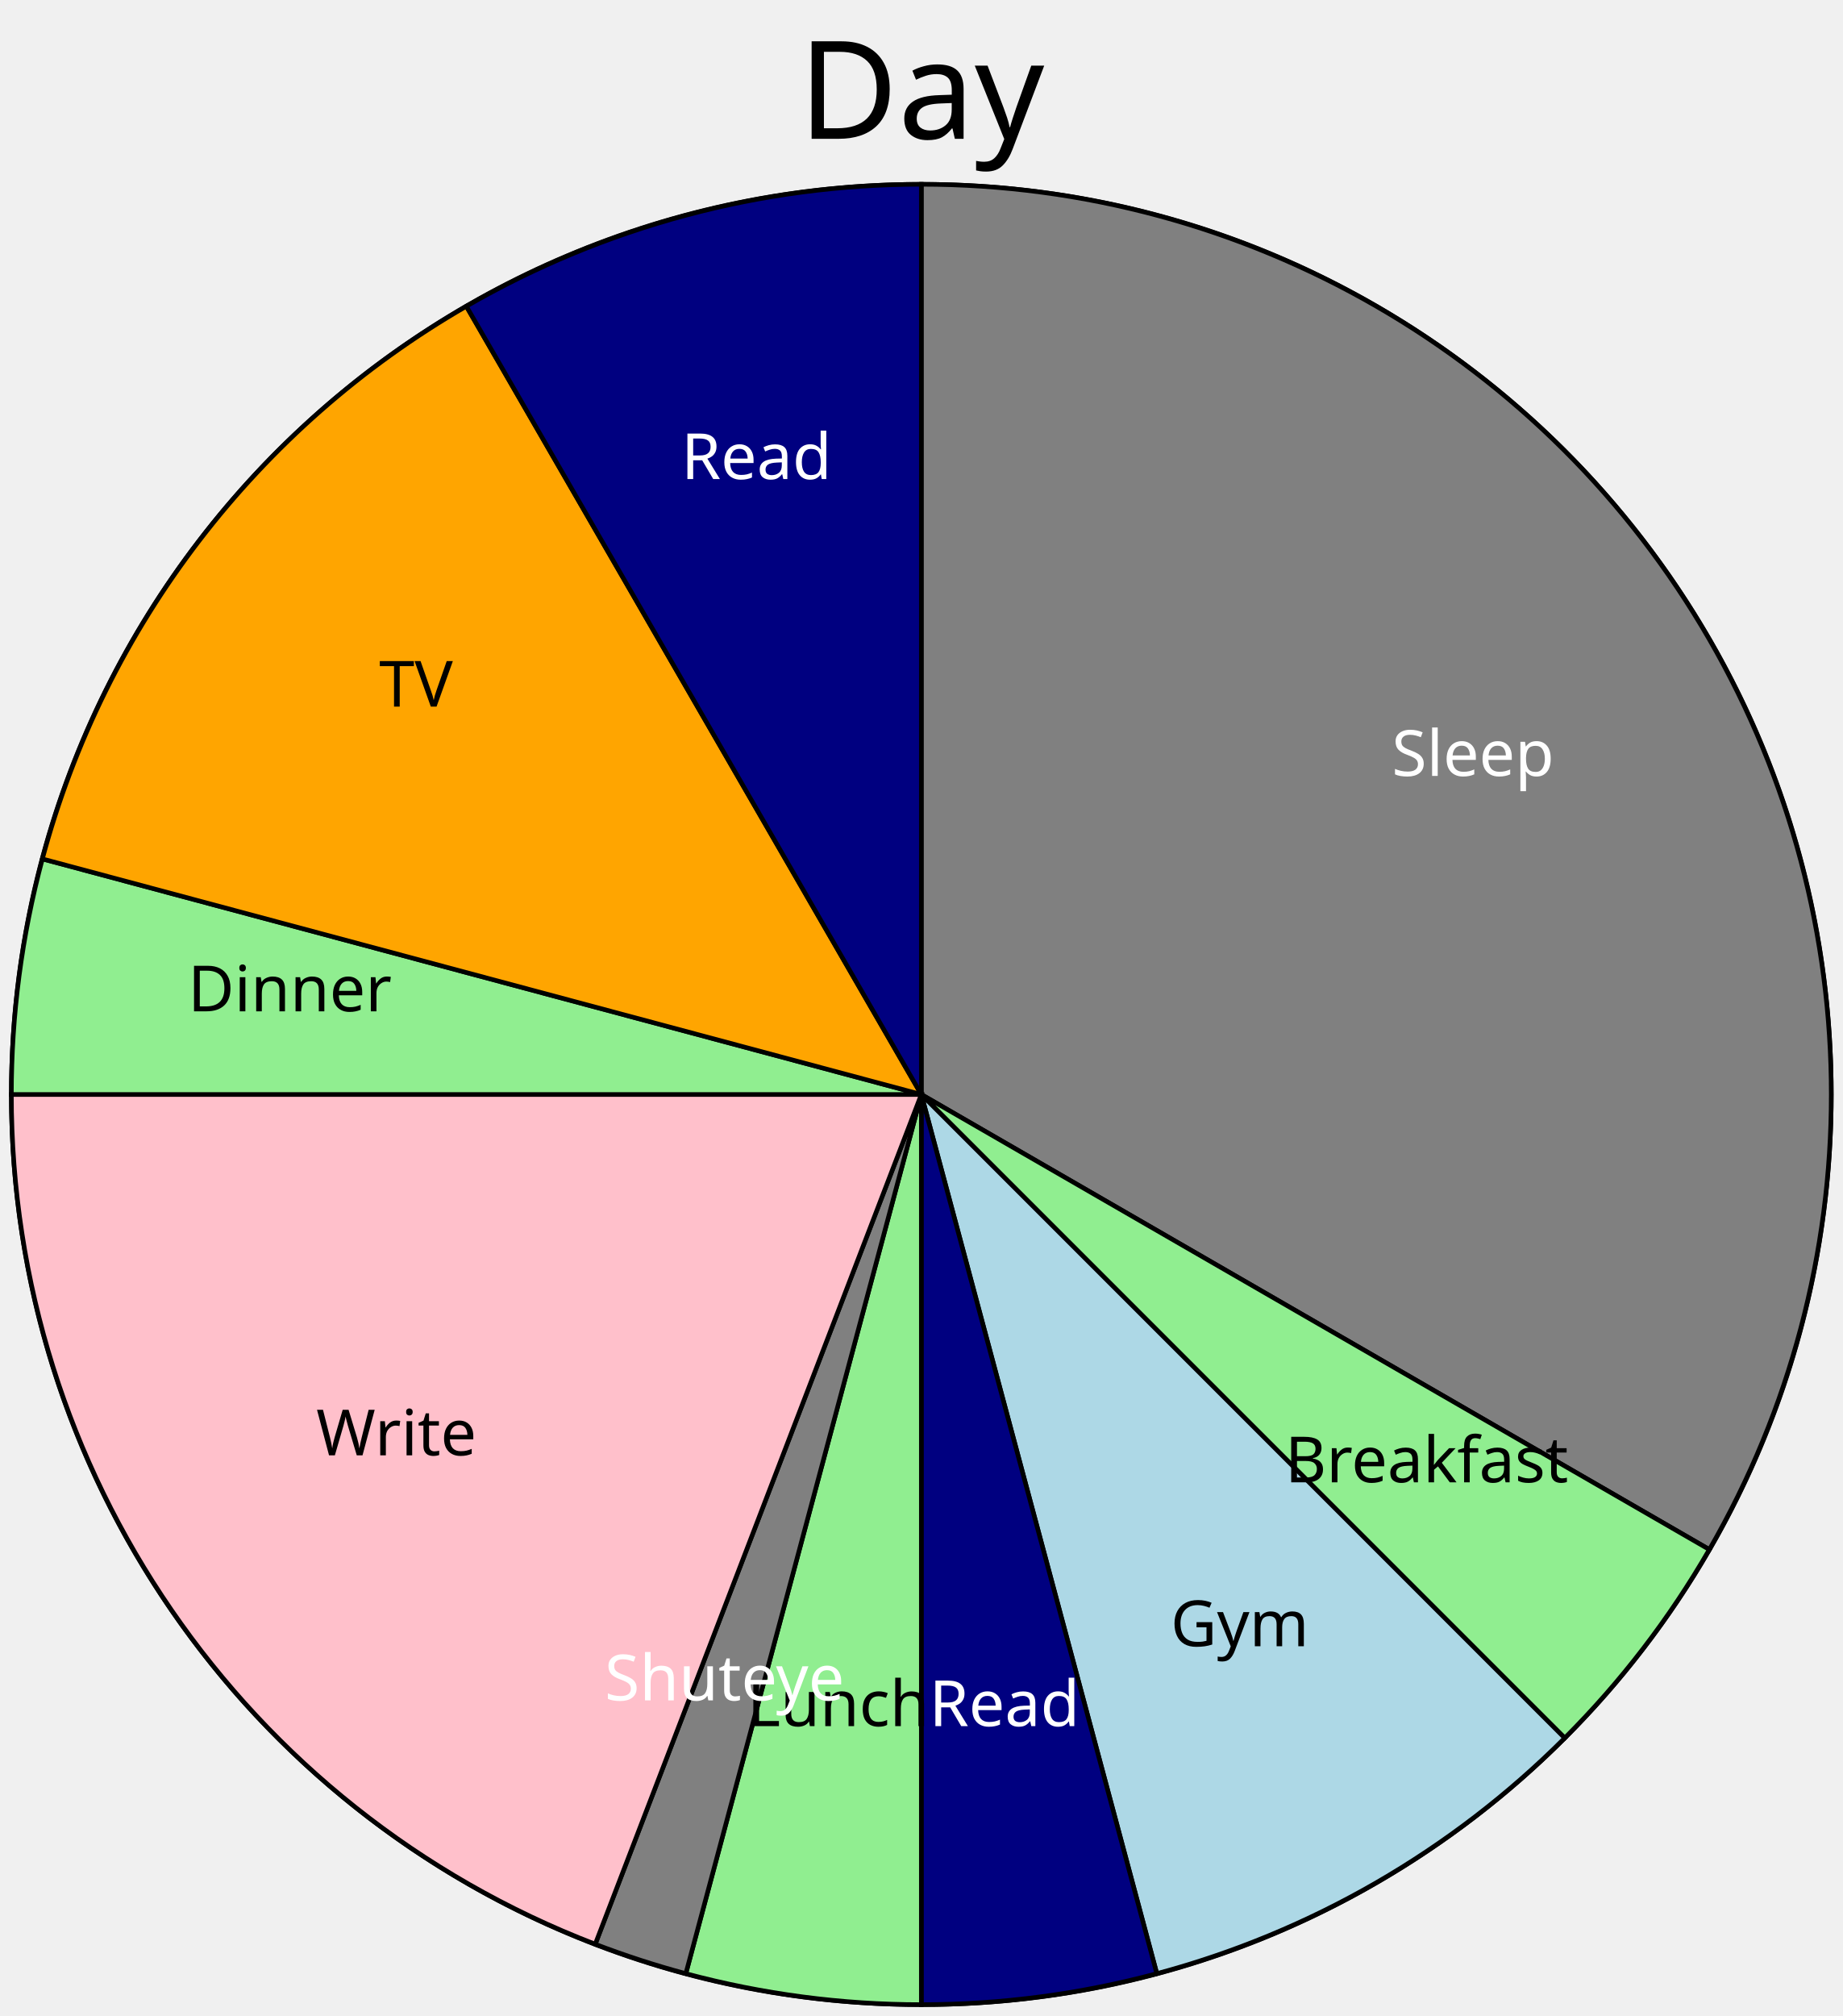
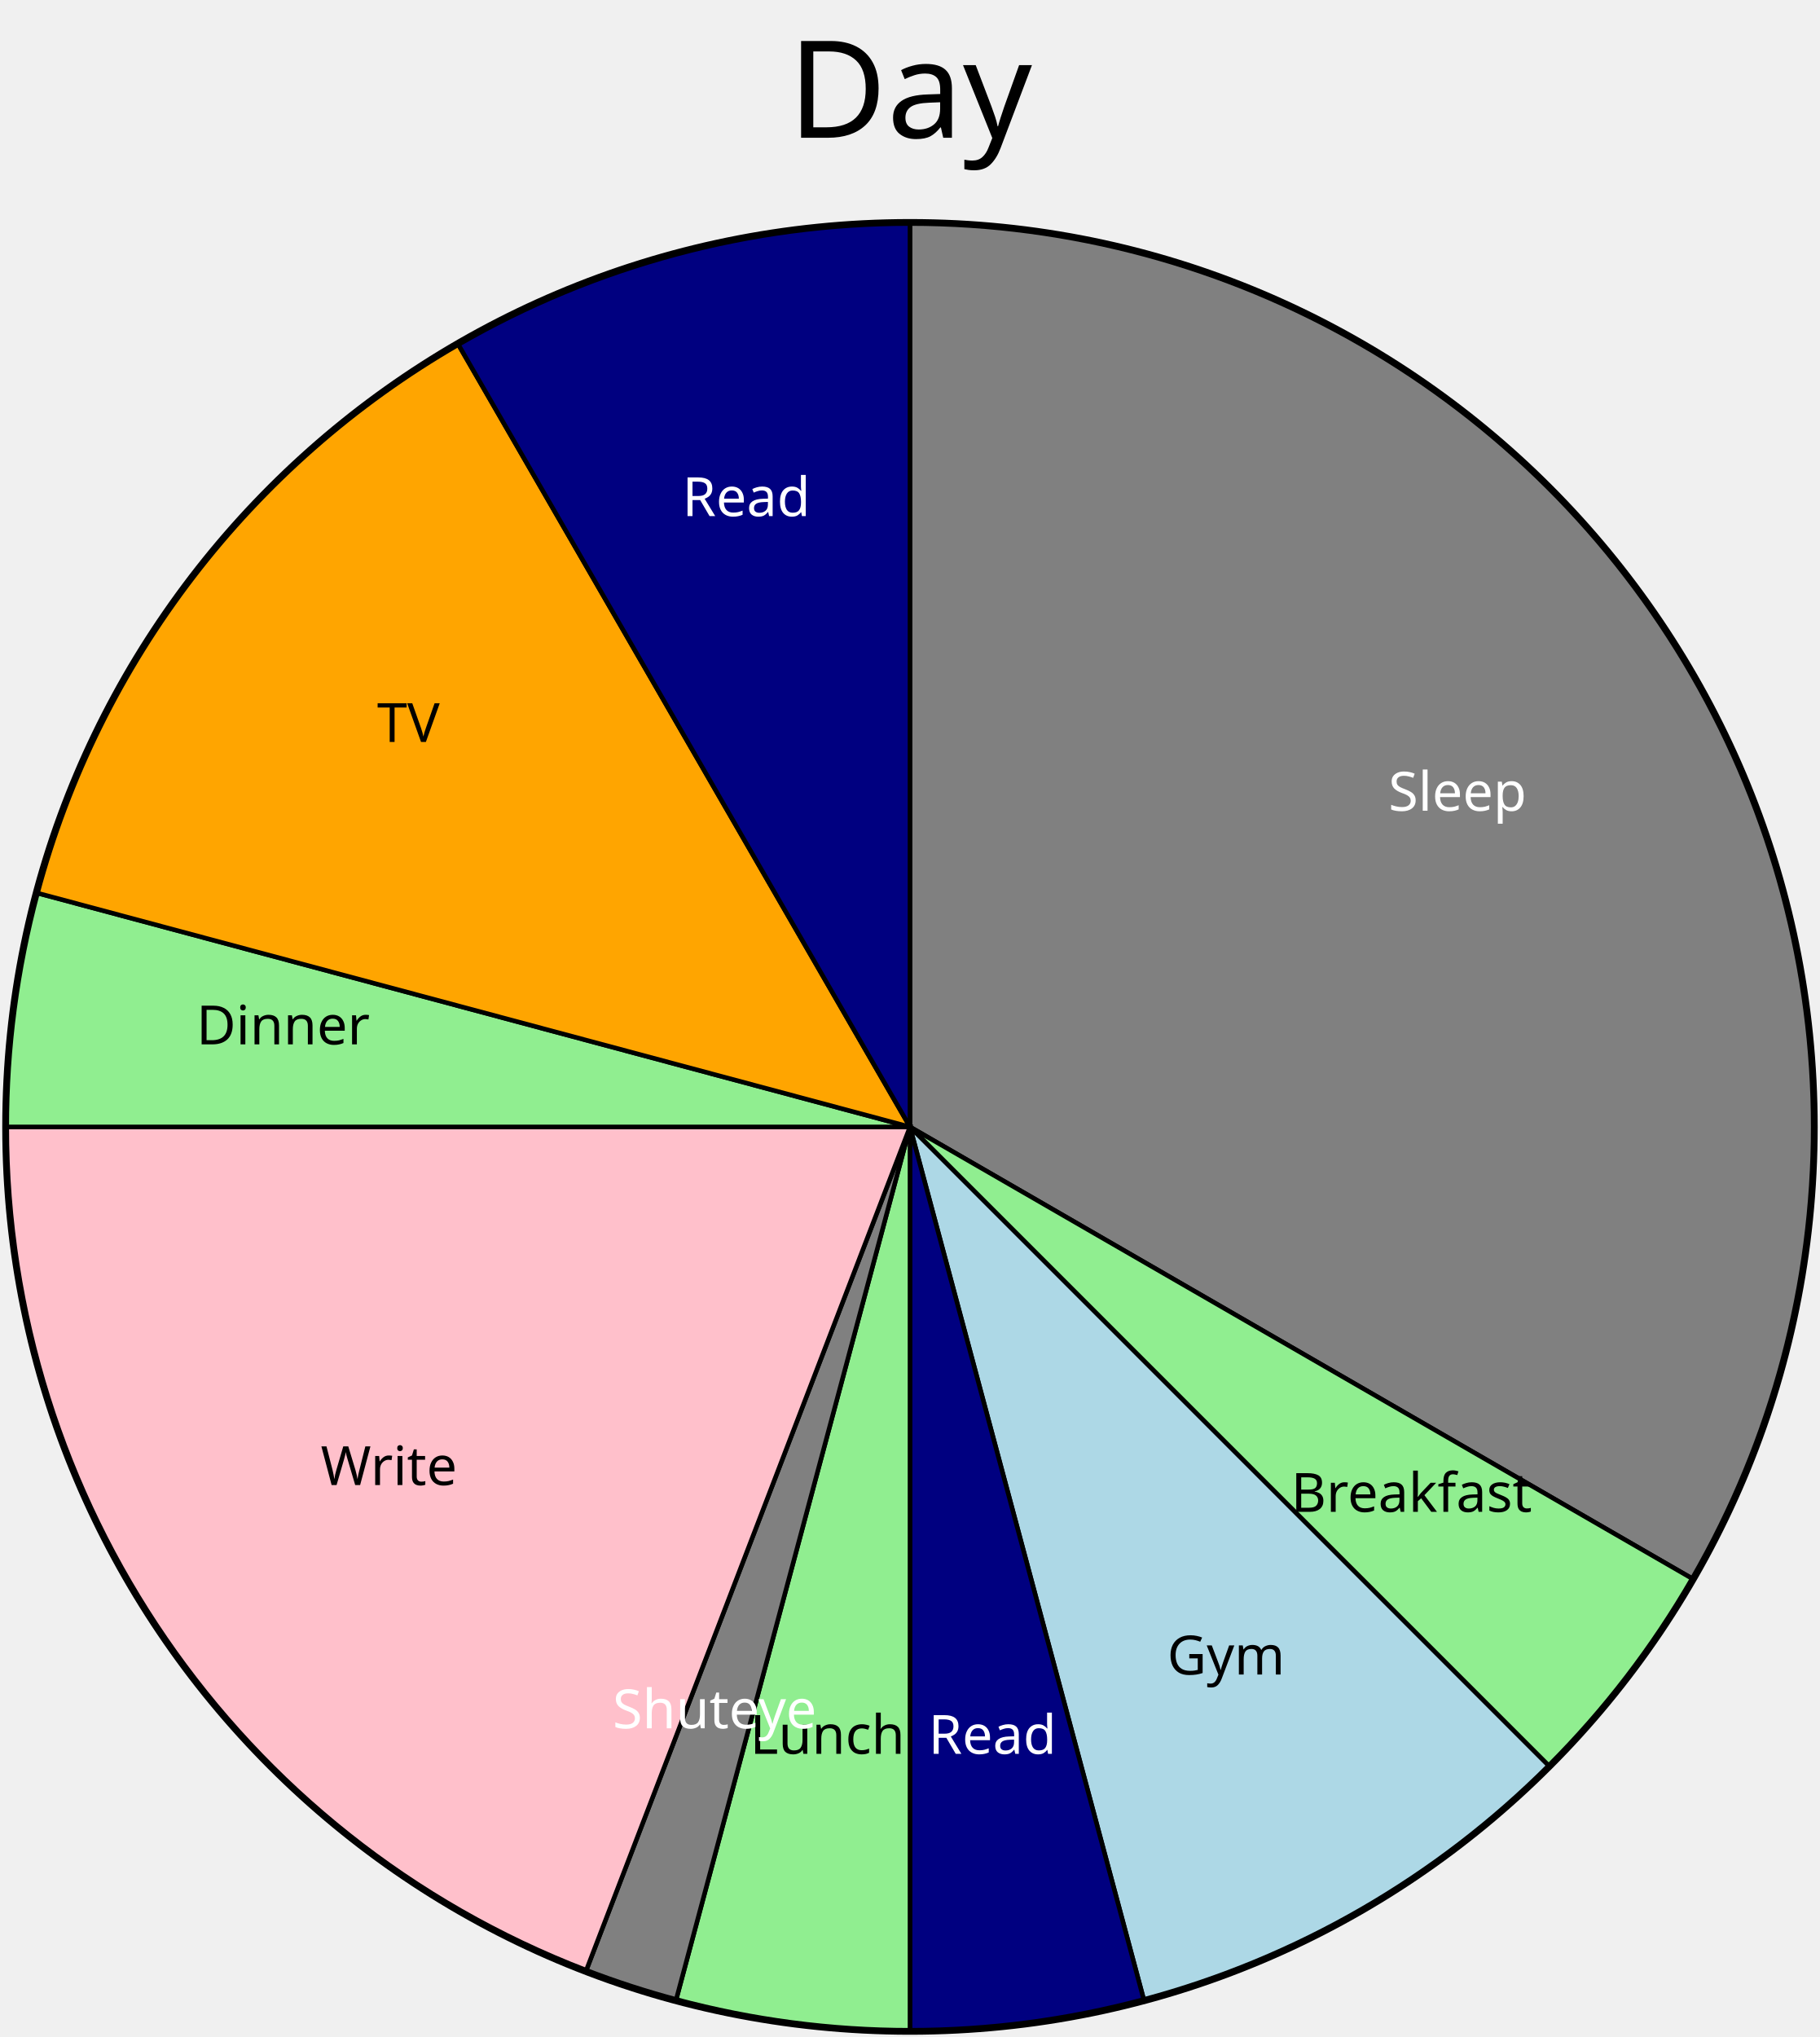
- <svg xmlns="http://www.w3.org/2000/svg" width="405" height="443" viewBox="0 0 405 443" transform="translate(0.5, 0.5)">
-   <g stroke="black" fill="white" font-family="sans-serif" font-size="14">
-     <text x="202" y="30" stroke="none" fill="black" font-size="30" text-anchor="middle">Day</text>
-     <g transform="translate(202, 240)">
-       <circle r="200.0" />
-       <g stroke="black" stroke-width="1">
-         <path d="M 0 0 L 0 -200 A 200 200 0 0 1 173.205 100 Z" fill="gray" />
-         <path d="M 0 0 L 173.205 100 A 200 200 0 0 1 141.421 141.421 Z" fill="lightgreen" />
-         <path d="M 0 0 L 141.421 141.421 A 200 200 0 0 1 51.764 193.185 Z" fill="lightblue" />
-         <path d="M 0 0 L 51.764 193.185 A 200 200 0 0 1 0 200 Z" fill="navy" />
-         <path d="M 0 0 L 0 200 A 200 200 0 0 1 -51.764 193.185 Z" fill="lightgreen" />
-         <path d="M 0 0 L -51.764 193.185 A 200 200 0 0 1 -71.674 186.716 Z" fill="gray" />
-         <path d="M 0 0 L -71.674 186.716 A 200 200 0 0 1 -200 0 Z" fill="pink" />
-         <path d="M 0 0 L -200 0 A 200 200 0 0 1 -193.185 -51.764 Z" fill="lightgreen" />
-         <path d="M 0 0 L -193.185 -51.764 A 200 200 0 0 1 -100 -173.205 Z" fill="orange" />
-         <path d="M 0 0 L -100 -173.205 A 200 200 0 0 1 0 -200 Z" fill="navy" />
-       </g>
-       <g stroke="none" fill="black" text-anchor="middle">
-         <text x="121.244" y="-70" fill="white">Sleep</text>
-         <text x="111.069" y="85.227" fill="black">Breakfast</text>
-         <text x="70" y="121.244" fill="black">Gym</text>
-         <text x="18.274" y="138.802" fill="white">Read</text>
-         <text x="-18.274" y="138.802" fill="black">Lunch</text>
-         <text x="-43.262" y="133.148" fill="white">Shuteye</text>
-         <text x="-115.378" y="79.297" fill="black">Write</text>
-         <text x="-138.802" y="-18.274" fill="black">Dinner</text>
-         <text x="-111.069" y="-85.227" fill="black">TV</text>
-         <text x="-36.235" y="-135.23" fill="white">Read</text>
+ <svg xmlns="http://www.w3.org/2000/svg" width="403" height="451" viewBox="0 0 403 451" transform="translate(0.5, 0.5)">
+   <g class="layout">
+     <g fill="black" font-family="sans-serif" font-size="30" text-anchor="middle" transform="translate(170.078,0)">
+       <text y="30" x="30.922">Day</text>
+     </g>
+     <g transform="translate(0,48)">
+       <g class="plot" clip-path="url(#id5)" transform="translate(201,201)">
+         <circle r="200.5" stroke="black" fill="none" class="frame" stroke-width="1" />
+         <defs>
+           <clipPath>
+             <rect x="-201" y="-201" width="402" height="402" id="id5" />
+           </clipPath>
+         </defs>
+         <circle r="200.0" fill="white" class="area" />
+         <g stroke="black" stroke-width="1">
+           <path d="M 0 0 L 0 -200 A 200 200 0 0 1 173.205 100 Z" class="slice" fill="gray" />
+           <path d="M 0 0 L 173.205 100 A 200 200 0 0 1 141.421 141.421 Z" class="slice" fill="lightgreen" />
+           <path d="M 0 0 L 141.421 141.421 A 200 200 0 0 1 51.764 193.185 Z" class="slice" fill="lightblue" />
+           <path d="M 0 0 L 51.764 193.185 A 200 200 0 0 1 0 200 Z" class="slice" fill="navy" />
+           <path d="M 0 0 L 0 200 A 200 200 0 0 1 -51.764 193.185 Z" class="slice" fill="lightgreen" />
+           <path d="M 0 0 L -51.764 193.185 A 200 200 0 0 1 -71.674 186.716 Z" class="slice" fill="gray" />
+           <path d="M 0 0 L -71.674 186.716 A 200 200 0 0 1 -200 0 Z" class="slice" fill="pink" />
+           <path d="M 0 0 L -200 0 A 200 200 0 0 1 -193.185 -51.764 Z" class="slice" fill="lightgreen" />
+           <path d="M 0 0 L -193.185 -51.764 A 200 200 0 0 1 -100 -173.205 Z" class="slice" fill="orange" />
+           <path d="M 0 0 L -100 -173.205 A 200 200 0 0 1 0 -200 Z" class="slice" fill="navy" />
+         </g>
+         <g class="labels" font-family="sans-serif" font-size="12" text-anchor="middle">
+           <text x="121.244" y="-70" fill="white">Sleep</text>
+           <text x="111.069" y="85.227" fill="black">Breakfast</text>
+           <text x="70" y="121.244" fill="black">Gym</text>
+           <text x="18.274" y="138.802" fill="white">Read</text>
+           <text x="-18.274" y="138.802" fill="black">Lunch</text>
+           <text x="-43.262" y="133.148" fill="white">Shuteye</text>
+           <text x="-115.378" y="79.297" fill="black">Write</text>
+           <text x="-138.802" y="-18.274" fill="black">Dinner</text>
+           <text x="-111.069" y="-85.227" fill="black">TV</text>
+           <text x="-36.235" y="-135.23" fill="white">Read</text>
+         </g>
      </g>
    </g>
  </g>
</svg>
